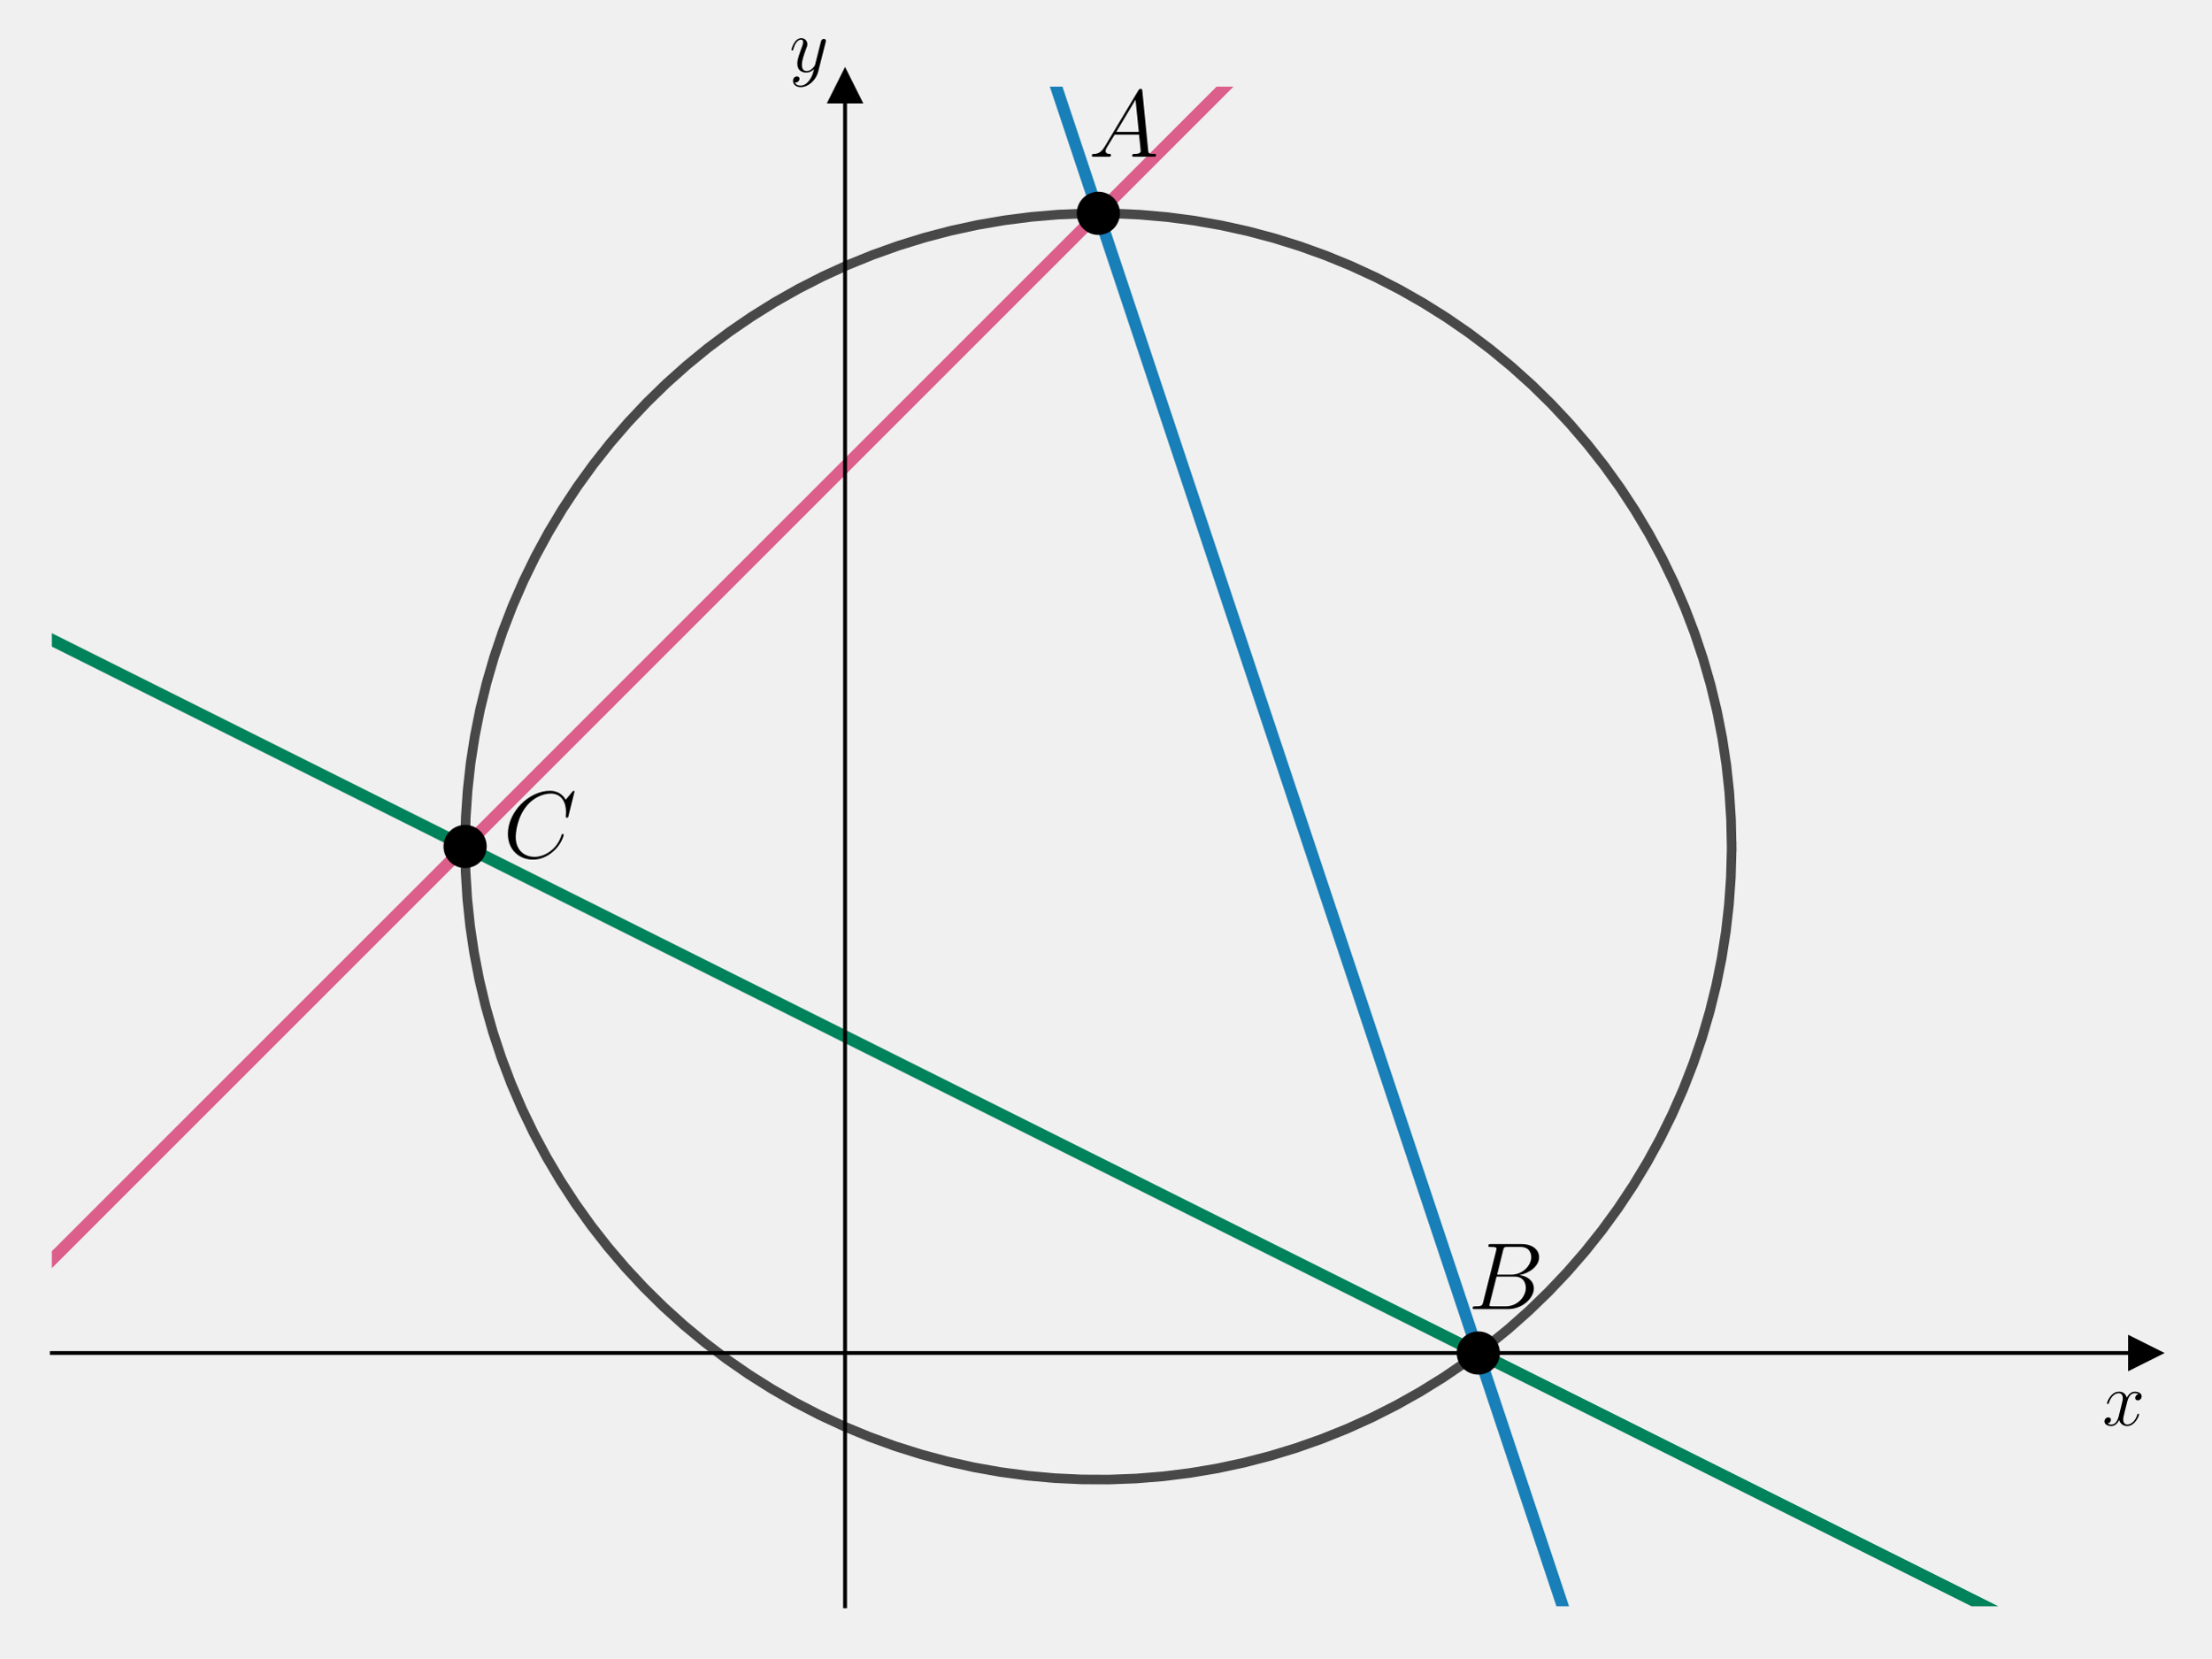
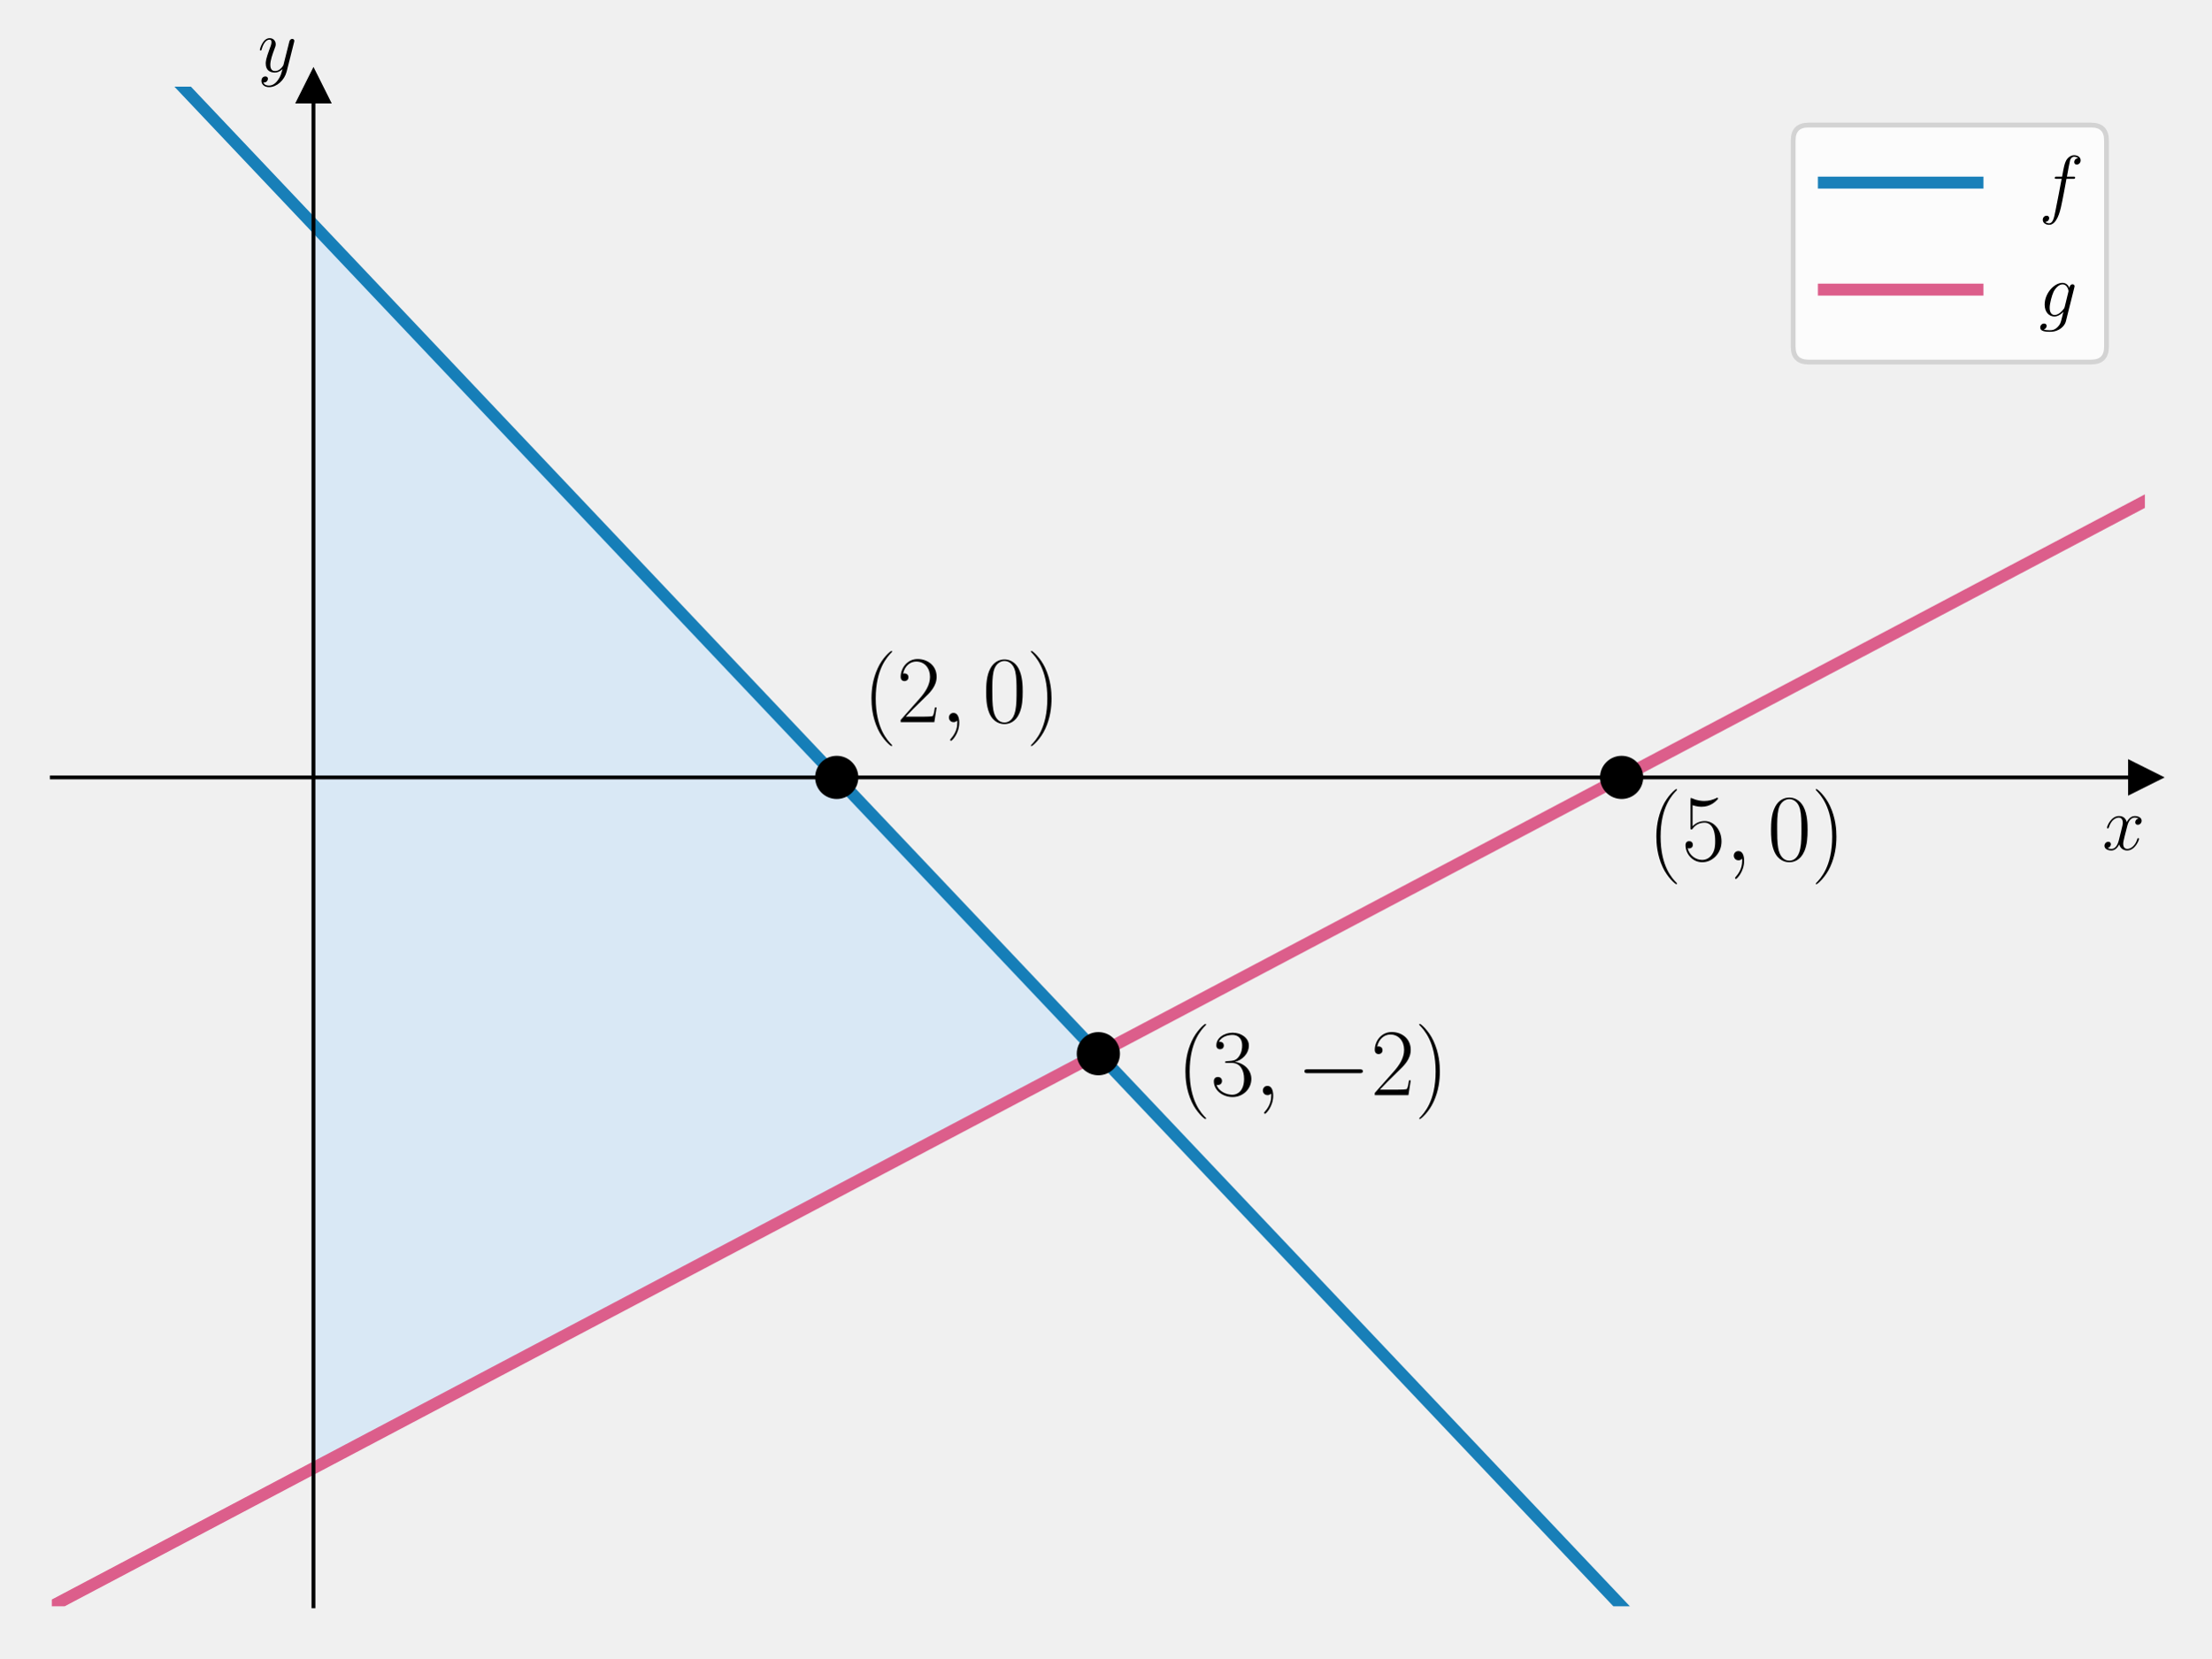
<svg xmlns="http://www.w3.org/2000/svg" xmlns:xlink="http://www.w3.org/1999/xlink" width="460.8pt" height="345.6pt" viewBox="0 0 460.8 345.6" version="1.1">
  <defs>
    <style type="text/css">*{stroke-linejoin: round; stroke-linecap: butt}</style>
  </defs>
  <g id="figure_1">
    <g id="patch_1">
      <path d="M 0 345.6  L 460.8 345.6  L 460.8 0  L 0 0  L 0 345.6  z " style="fill: none" />
    </g>
    <g id="axes_1">
      <g id="patch_2">
        <path d="M 10.8 334.8  L 447 334.8  L 447 18.065  L 10.8 18.065  L 10.8 334.8  z " style="fill: none" />
      </g>
+       <g id="patch_3">
+         <path d="M 228.9 219.623  L 65.325 46.859  L 65.325 306.006  z " clip-path="url(#pbab3be1e19)" style="fill: #d3e6f6; opacity: 0.8; stroke: #d3e6f6; stroke-linejoin: miter" />
+       </g>
      <g id="matplotlib.axis_1">
        <g id="text_1">
-           <g transform="translate(438.1306 297.0803) scale(0.16 -0.16)">
+           <g transform="translate(438.1306 177.1048) scale(0.16 -0.16)">
            <defs>
              <path id="CMMI12-78" d="M 3034 2606  C 2829 2567 2752 2414 2752 2293  C 2752 2139 2874 2088 2963 2088  C 3155 2088 3290 2254 3290 2427  C 3290 2695 2982 2816 2714 2816  C 2323 2816 2106 2433 2048 2312  C 1901 2816 1504 2816 1389 2816  C 736 2816 390 1980 390 1839  C 390 1814 416 1782 461 1782  C 512 1782 525 1820 538 1846  C 755 2555 1184 2689 1370 2689  C 1658 2689 1715 2420 1715 2267  C 1715 2127 1677 1980 1600 1673  L 1382 798  C 1286 415 1101 64 762 64  C 730 64 570 64 435 147  C 666 192 717 383 717 460  C 717 588 621 664 499 664  C 346 664 179 530 179 326  C 179 57 480 -64 755 -64  C 1062 -64 1280 179 1414 441  C 1517 64 1837 -64 2074 -64  C 2726 -64 3072 773 3072 913  C 3072 945 3046 971 3008 971  C 2950 971 2944 939 2925 888  C 2752 326 2381 64 2093 64  C 1869 64 1747 230 1747 492  C 1747 632 1773 734 1875 1156  L 2099 2024  C 2195 2408 2413 2689 2707 2689  C 2720 2689 2899 2689 3034 2606  z " transform="scale(0.015625)" />
            </defs>
            <use xlink:href="#CMMI12-78" transform="scale(0.996264)" />
          </g>
        </g>
      </g>
      <g id="matplotlib.axis_2">
        <g id="text_2">
-           <g transform="translate(164.5005 14.96506) scale(0.16 -0.16)">
+           <g transform="translate(53.71473 14.96506) scale(0.16 -0.16)">
            <defs>
              <path id="CMMI12-79" d="M 1683 -700  C 1510 -939 1261 -1152 947 -1152  C 870 -1152 563 -1152 467 -889  C 486 -895 518 -895 531 -895  C 723 -895 851 -729 851 -582  C 851 -435 730 -384 634 -384  C 531 -384 307 -458 307 -759  C 307 -1071 582 -1286 947 -1286  C 1587 -1286 2234 -700 2413 6  L 3040 2485  C 3046 2517 3059 2556 3059 2594  C 3059 2689 2982 2753 2886 2753  C 2829 2753 2694 2727 2643 2535  L 2170 658  C 2138 543 2138 530 2086 460  C 1958 281 1747 64 1440 64  C 1082 64 1050 415 1050 588  C 1050 952 1222 1443 1395 1903  C 1466 2088 1504 2178 1504 2305  C 1504 2574 1312 2816 998 2816  C 410 2816 173 1890 173 1839  C 173 1814 198 1782 243 1782  C 301 1782 307 1807 333 1897  C 486 2433 730 2689 979 2689  C 1037 2689 1146 2689 1146 2478  C 1146 2312 1075 2127 979 1884  C 666 1047 666 837 666 683  C 666 77 1101 -64 1421 -64  C 1606 -64 1837 -6 2061 230  L 2067 224  C 1971 -147 1907 -392 1683 -700  z " transform="scale(0.015625)" />
            </defs>
            <use xlink:href="#CMMI12-79" transform="scale(0.996264)" />
          </g>
        </g>
      </g>
      <g id="line2d_1">
        <defs>
-           <path id="mb6a814d2ea" d="M 3 0  L -3 -3  L -3 3  z " style="stroke: #000000; stroke-linejoin: miter" />
+           <path id="m2cfdcdb6df" d="M 3 0  L -3 -3  L -3 3  z " style="stroke: #000000; stroke-linejoin: miter" />
        </defs>
        <g>
-           <use xlink:href="#mb6a814d2ea" x="447" y="282.011" style="stroke: #000000; stroke-linejoin: miter" />
+           <use xlink:href="#m2cfdcdb6df" x="447" y="162.035" style="stroke: #000000; stroke-linejoin: miter" />
        </g>
      </g>
      <g id="line2d_2">
        <defs>
-           <path id="m13ab3332a9" d="M 0 -3  L -3 3  L 3 3  z " style="stroke: #000000; stroke-linejoin: miter" />
+           <path id="mdc48811050" d="M 0 -3  L -3 3  L 3 3  z " style="stroke: #000000; stroke-linejoin: miter" />
        </defs>
        <g>
-           <use xlink:href="#m13ab3332a9" x="176.111" y="18.065" style="stroke: #000000; stroke-linejoin: miter" />
+           <use xlink:href="#mdc48811050" x="65.325" y="18.065" style="stroke: #000000; stroke-linejoin: miter" />
        </g>
      </g>
      <g id="line2d_3">
-         <path d="M 213.747 -1  L 329.614 346.6  L 329.614 346.6  " clip-path="url(#p955d987848)" style="fill: none; stroke: #0072b2; stroke-opacity: 0.9; stroke-width: 2.5; stroke-linecap: square" />
+         <path d="M 20.012 -1  L 349.122 346.6  L 349.122 346.6  " clip-path="url(#pbab3be1e19)" style="fill: none; stroke: #0072b2; stroke-opacity: 0.9; stroke-width: 2.5; stroke-linecap: square" />
      </g>
      <g id="line2d_4">
-         <path d="M 10.782 262.577  L 274.359 -1  L 274.359 -1  " clip-path="url(#p955d987848)" style="fill: none; stroke: #dc5e8b; stroke-width: 2.5; stroke-linecap: square" />
+         <path d="M 10.8 334.8  L 447 104.447  L 447 104.447  " clip-path="url(#pbab3be1e19)" style="fill: none; stroke: #dc5e8b; stroke-width: 2.5; stroke-linecap: square" />
      </g>
      <g id="line2d_5">
-         <path d="M 10.782 133.36  L 437.262 346.6  L 437.262 346.6  " clip-path="url(#p955d987848)" style="fill: none; stroke: #00825a; stroke-width: 2.5; stroke-linecap: square" />
+         <defs>
+           <path id="mc7855a08f7" d="M 0 4  C 1.061 4 2.078 3.579 2.828 2.828  C 3.579 2.078 4 1.061 4 0  C 4 -1.061 3.579 -2.078 2.828 -2.828  C 2.078 -3.579 1.061 -4 0 -4  C -1.061 -4 -2.078 -3.579 -2.828 -2.828  C -3.579 -2.078 -4 -1.061 -4 0  C -4 1.061 -3.579 2.078 -2.828 2.828  C -2.078 3.579 -1.061 4 0 4  z " style="stroke: #000000" />
+         </defs>
+         <g clip-path="url(#pbab3be1e19)">
+           <use xlink:href="#mc7855a08f7" x="174.375" y="162.035" style="stroke: #000000" />
+         </g>
      </g>
      <g id="line2d_6">
-         <path d="M 360.873 176.432  L 360.751 170.76  L 360.386 165.098  L 359.777 159.457  L 358.926 153.848  L 357.836 148.28  L 356.506 142.765  L 354.941 137.311  L 353.144 131.93  L 351.116 126.631  L 348.863 121.424  L 346.388 116.319  L 343.695 111.325  L 340.791 106.451  L 337.68 101.707  L 334.367 97.101  L 330.86 92.641  L 327.165 88.336  L 323.288 84.194  L 319.236 80.222  L 315.017 76.429  L 310.64 72.82  L 306.111 69.402  L 301.439 66.183  L 296.634 63.167  L 291.703 60.36  L 286.656 57.768  L 281.502 55.396  L 276.252 53.247  L 270.913 51.325  L 265.497 49.635  L 260.014 48.179  L 254.473 46.961  L 248.884 45.981  L 243.259 45.243  L 237.607 44.747  L 231.939 44.494  L 226.266 44.485  L 220.597 44.721  L 214.944 45.199  L 209.316 45.92  L 203.725 46.883  L 198.18 48.084  L 192.692 49.523  L 187.271 51.197  L 181.927 53.102  L 176.669 55.235  L 171.509 57.591  L 166.454 60.168  L 161.515 62.959  L 156.7 65.96  L 152.018 69.166  L 147.479 72.569  L 143.09 76.165  L 138.86 79.945  L 134.796 83.905  L 130.906 88.035  L 127.197 92.328  L 123.677 96.777  L 120.35 101.373  L 117.225 106.108  L 114.305 110.973  L 111.598 115.959  L 109.107 121.056  L 106.837 126.256  L 104.794 131.549  L 102.979 136.924  L 101.398 142.373  L 100.052 147.885  L 98.944 153.449  L 98.076 159.056  L 97.45 164.695  L 97.067 170.355  L 96.928 176.027  L 97.032 181.7  L 97.38 187.362  L 97.972 193.005  L 98.805 198.617  L 99.879 204.188  L 101.191 209.708  L 102.739 215.166  L 104.52 220.553  L 106.532 225.858  L 108.769 231.071  L 111.228 236.184  L 113.905 241.187  L 116.795 246.069  L 119.891 250.823  L 123.189 255.44  L 126.683 259.91  L 130.365 264.226  L 134.23 268.38  L 138.269 272.364  L 142.476 276.171  L 146.843 279.793  L 151.361 283.225  L 156.023 286.459  L 160.819 289.489  L 165.741 292.311  L 170.78 294.918  L 175.926 297.307  L 181.17 299.472  L 186.503 301.41  L 191.913 303.116  L 197.392 304.589  L 202.93 305.825  L 208.515 306.822  L 214.138 307.577  L 219.788 308.09  L 225.455 308.36  L 231.129 308.387  L 236.798 308.169  L 242.453 307.708  L 248.083 307.004  L 253.677 306.059  L 259.226 304.874  L 264.718 303.452  L 270.144 301.795  L 275.494 299.906  L 280.758 297.79  L 285.926 295.449  L 290.989 292.888  L 295.937 290.112  L 300.761 287.125  L 305.452 283.934  L 310.002 280.545  L 314.401 276.963  L 318.643 273.195  L 322.719 269.248  L 326.622 265.13  L 330.344 260.848  L 333.878 256.41  L 337.219 251.824  L 340.359 247.099  L 343.293 242.243  L 346.016 237.266  L 348.523 232.176  L 350.808 226.983  L 352.868 221.697  L 354.699 216.327  L 356.297 210.883  L 357.66 205.376  L 358.785 199.815  L 359.67 194.211  L 360.313 188.574  L 360.714 182.914  L 360.871 177.243  L 360.873 176.432  L 360.873 176.432  " clip-path="url(#p955d987848)" style="fill: none; stroke: #000000; stroke-opacity: 0.7; stroke-width: 2; stroke-linecap: square" />
+         <g clip-path="url(#pbab3be1e19)">
+           <use xlink:href="#mc7855a08f7" x="337.95" y="162.035" style="stroke: #000000" />
+         </g>
      </g>
      <g id="line2d_7">
-         <defs>
-           <path id="mdb657f2cfd" d="M 0 4  C 1.061 4 2.078 3.579 2.828 2.828  C 3.579 2.078 4 1.061 4 0  C 4 -1.061 3.579 -2.078 2.828 -2.828  C 2.078 -3.579 1.061 -4 0 -4  C -1.061 -4 -2.078 -3.579 -2.828 -2.828  C -3.579 -2.078 -4 -1.061 -4 0  C -4 1.061 -3.579 2.078 -2.828 2.828  C -2.078 3.579 -1.061 4 0 4  z " style="stroke: #000000" />
-         </defs>
-         <g clip-path="url(#p955d987848)">
-           <use xlink:href="#mdb657f2cfd" x="228.9" y="44.459" style="stroke: #000000" />
+         <g clip-path="url(#pbab3be1e19)">
+           <use xlink:href="#mc7855a08f7" x="228.9" y="219.623" style="stroke: #000000" />
        </g>
      </g>
-       <g id="line2d_8">
-         <g clip-path="url(#p955d987848)">
-           <use xlink:href="#mdb657f2cfd" x="308.084" y="282.011" style="stroke: #000000" />
-         </g>
+       <g id="patch_4">
+         <path d="M 65.325 334.8  L 65.325 18.065  " style="fill: none; stroke: #000000; stroke-width: 0.8; stroke-linejoin: miter; stroke-linecap: square" />
      </g>
-       <g id="line2d_9">
-         <g clip-path="url(#p955d987848)">
-           <use xlink:href="#mdb657f2cfd" x="96.927" y="176.432" style="stroke: #000000" />
-         </g>
-       </g>
-       <g id="patch_3">
-         <path d="M 176.111 334.8  L 176.111 18.065  " style="fill: none; stroke: #000000; stroke-width: 0.8; stroke-linejoin: miter; stroke-linecap: square" />
-       </g>
-       <g id="patch_4">
+       <g id="patch_5">
        <path d="M 447 334.8  L 447 18.065  " style="fill: none" />
      </g>
-       <g id="patch_5">
-         <path d="M 10.8 282.011  L 447 282.011  " style="fill: none; stroke: #000000; stroke-width: 0.8; stroke-linejoin: miter; stroke-linecap: square" />
+       <g id="patch_6">
+         <path d="M 10.8 162.035  L 447 162.035  " style="fill: none; stroke: #000000; stroke-width: 0.8; stroke-linejoin: miter; stroke-linecap: square" />
      </g>
-       <g id="patch_6">
+       <g id="patch_7">
        <path d="M 10.8 18.065  L 447 18.065  " style="fill: none" />
      </g>
      <g id="text_3">
-         <g transform="translate(226.8661 32.66513) scale(0.2 -0.2)">
+         <g transform="translate(179.8275 150.5175) scale(0.2 -0.2)">
          <defs>
-             <path id="CMMI12-41" d="M 1088 691  C 864 314 646 186 339 186  C 269 180 218 180 218 58  C 218 24 250 0 294 0  C 410 0 698 0 813 0  C 998 0 1203 0 1382 0  C 1421 0 1498 0 1498 122  C 1498 180 1446 186 1408 186  C 1261 186 1139 236 1139 388  C 1139 476 1178 546 1261 685  L 1747 1479  L 3379 1479  C 3386 1423 3386 1373 3392 1316  C 3411 1152 3488 495 3488 376  C 3488 186 3162 186 3059 186  C 2989 186 2918 186 2918 70  C 2918 0 2976 0 3014 0  C 3123 0 3251 0 3360 0  L 3725 0  C 4115 0 4397 0 4403 0  C 4448 0 4518 0 4518 122  C 4518 186 4461 186 4365 186  C 4013 186 4006 244 3987 434  L 3597 4404  C 3584 4531 3558 4544 3488 4544  C 3424 4544 3386 4531 3328 4435  L 1088 691  z M 1856 1664  L 3142 3819  L 3360 1664  L 1856 1664  z " transform="scale(0.015625)" />
+             <path id="CMR17-28" d="M 1958 -1561  C 1958 -1555 1958 -1542 1939 -1523  C 1645 -1224 858 -407 858 1581  C 858 3569 1632 4379 1946 4697  C 1946 4704 1958 4717 1958 4736  C 1958 4755 1939 4768 1914 4768  C 1843 4768 1299 4296 986 3594  C 666 2887 576 2199 576 1588  C 576 1128 621 351 1005 -471  C 1312 -1135 1837 -1600 1914 -1600  C 1946 -1600 1958 -1587 1958 -1561  z " transform="scale(0.015625)" />
+             <path id="CMR17-32" d="M 2669 989  L 2554 989  C 2490 536 2438 459 2413 420  C 2381 369 1920 369 1830 369  L 602 369  C 832 619 1280 1072 1824 1597  C 2214 1967 2669 2402 2669 3035  C 2669 3790 2067 4224 1395 4224  C 691 4224 262 3604 262 3030  C 262 2780 448 2748 525 2748  C 589 2748 781 2787 781 3010  C 781 3207 614 3264 525 3264  C 486 3264 448 3258 422 3245  C 544 3790 915 4058 1306 4058  C 1862 4058 2227 3617 2227 3035  C 2227 2479 1901 2000 1536 1584  L 262 146  L 262 0  L 2515 0  L 2669 989  z " transform="scale(0.015625)" />
+             <path id="CMMI12-3b" d="M 1248 -31  C 1248 343 1126 619 864 619  C 659 619 557 453 557 313  C 557 172 653 0 870 0  C 954 0 1024 26 1082 83  C 1094 96 1101 96 1107 96  C 1120 96 1120 5 1120 -27  C 1120 -240 1082 -659 710 -1080  C 640 -1157 640 -1170 640 -1183  C 640 -1216 672 -1248 704 -1248  C 755 -1248 1248 -771 1248 -31  z " transform="scale(0.015625)" />
+             <path id="CMR17-30" d="M 2688 2025  C 2688 2416 2682 3080 2413 3591  C 2176 4039 1798 4198 1466 4198  C 1158 4198 768 4058 525 3597  C 269 3118 243 2524 243 2025  C 243 1661 250 1106 448 619  C 723 -39 1216 -128 1466 -128  C 1760 -128 2208 -7 2470 600  C 2662 1042 2688 1559 2688 2025  z M 1466 -26  C 1056 -26 813 325 723 812  C 653 1188 653 1738 653 2096  C 653 2588 653 2997 736 3387  C 858 3929 1216 4096 1466 4096  C 1728 4096 2067 3923 2189 3400  C 2272 3036 2278 2607 2278 2096  C 2278 1680 2278 1169 2202 792  C 2067 95 1690 -26 1466 -26  z " transform="scale(0.015625)" />
+             <path id="CMR17-29" d="M 1683 1581  C 1683 2040 1638 2817 1254 3639  C 947 4303 422 4768 346 4768  C 326 4768 301 4761 301 4729  C 301 4717 307 4710 314 4697  C 621 4378 1402 3568 1402 1584  C 1402 -407 627 -1217 314 -1537  C 307 -1549 301 -1556 301 -1568  C 301 -1600 326 -1600 346 -1600  C 416 -1600 960 -1128 1274 -426  C 1594 281 1683 969 1683 1581  z " transform="scale(0.015625)" />
          </defs>
-           <use xlink:href="#CMMI12-41" transform="scale(0.996264)" />
+           <use xlink:href="#CMR17-28" transform="scale(0.996264)" />
+           <use xlink:href="#CMR17-32" transform="translate(35.28077 0) scale(0.996264)" />
+           <use xlink:href="#CMMI12-3b" transform="translate(80.97124 0) scale(0.996264)" />
+           <use xlink:href="#CMR17-30" transform="translate(124.6728 0) scale(0.996264)" />
+           <use xlink:href="#CMR17-29" transform="translate(170.3633 0) scale(0.996264)" />
        </g>
      </g>
      <g id="text_4">
-         <g transform="translate(305.952 272.8562) scale(0.2 -0.2)">
+         <g transform="translate(343.4025 179.3117) scale(0.2 -0.2)">
          <defs>
-             <path id="CMMI12-42" d="M 2342 3921  C 2400 4160 2426 4160 2675 4160  L 3507 4160  C 4230 4160 4230 3544 4230 3485  C 4230 2966 3712 2304 2867 2304  L 1946 2304  L 2342 3921  z M 3424 2275  C 4122 2402 4755 2886 4755 3473  C 4755 3970 4314 4352 3590 4352  L 1536 4352  C 1414 4352 1357 4352 1357 4226  C 1357 4160 1414 4160 1510 4160  C 1901 4160 1901 4112 1901 4044  C 1901 4032 1901 3993 1875 3897  L 1011 472  C 954 249 941 185 493 185  C 371 185 307 185 307 70  C 307 0 346 0 474 0  L 2669 0  C 3648 0 4403 739 4403 1383  C 4403 1906 3942 2224 3424 2275  z M 2515 185  L 1651 185  C 1562 185 1549 185 1510 192  C 1440 198 1434 211 1434 261  C 1434 305 1446 343 1459 399  L 1907 2176  L 3110 2176  C 3866 2176 3866 1483 3866 1433  C 3866 828 3309 185 2515 185  z " transform="scale(0.015625)" />
+             <path id="CMR17-35" d="M 730 3692  C 794 3666 1056 3584 1325 3584  C 1920 3584 2246 3911 2432 4100  C 2432 4157 2432 4192 2394 4192  C 2387 4192 2374 4192 2323 4163  C 2099 4058 1837 3973 1517 3973  C 1325 3973 1037 3999 723 4139  C 653 4171 640 4171 634 4171  C 602 4171 595 4164 595 4037  L 595 2203  C 595 2089 595 2057 659 2057  C 691 2057 704 2070 736 2114  C 941 2401 1222 2522 1542 2522  C 1766 2522 2246 2382 2246 1289  C 2246 1085 2246 715 2054 421  C 1894 159 1645 25 1370 25  C 947 25 518 320 403 814  C 429 807 480 795 506 795  C 589 795 749 840 749 1038  C 749 1210 627 1280 506 1280  C 358 1280 262 1190 262 1011  C 262 454 704 -128 1382 -128  C 2042 -128 2669 440 2669 1264  C 2669 2030 2170 2624 1549 2624  C 1222 2624 947 2503 730 2274  L 730 3692  z " transform="scale(0.015625)" />
          </defs>
-           <use xlink:href="#CMMI12-42" transform="scale(0.996264)" />
+           <use xlink:href="#CMR17-28" transform="scale(0.996264)" />
+           <use xlink:href="#CMR17-35" transform="translate(35.28077 0) scale(0.996264)" />
+           <use xlink:href="#CMMI12-3b" transform="translate(80.97124 0) scale(0.996264)" />
+           <use xlink:href="#CMR17-30" transform="translate(124.6728 0) scale(0.996264)" />
+           <use xlink:href="#CMR17-29" transform="translate(170.3633 0) scale(0.996264)" />
        </g>
      </g>
      <g id="text_5">
-         <g transform="translate(104.8453 178.7735) scale(0.2 -0.2)">
+         <g transform="translate(245.2575 228.2617) scale(0.2 -0.2)">
          <defs>
-             <path id="CMMI12-43" d="M 4781 4423  C 4781 4480 4736 4480 4723 4480  C 4710 4480 4685 4480 4634 4416  L 4192 3882  C 3968 4264 3616 4480 3136 4480  C 1754 4480 320 3088 320 1595  C 320 533 1069 -128 2003 -128  C 2515 -128 2963 88 3334 400  C 3891 863 4058 1481 4058 1531  C 4058 1588 4006 1588 3987 1588  C 3930 1588 3923 1550 3910 1524  C 3616 534 2752 57 2112 57  C 1434 57 845 489 845 1391  C 845 1595 909 2700 1632 3532  C 1984 3939 2586 4295 3194 4295  C 3898 4295 4211 3717 4211 3068  C 4211 2903 4192 2764 4192 2738  C 4192 2681 4256 2681 4275 2681  C 4346 2681 4352 2687 4378 2801  L 4781 4423  z " transform="scale(0.015625)" />
+             <path id="CMR17-33" d="M 1414 2157  C 1984 2157 2234 1662 2234 1090  C 2234 320 1824 25 1453 25  C 1114 25 563 194 390 693  C 422 680 454 680 486 680  C 640 680 755 782 755 948  C 755 1133 614 1216 486 1216  C 378 1216 211 1165 211 926  C 211 335 787 -128 1466 -128  C 2176 -128 2720 430 2720 1085  C 2720 1707 2208 2157 1600 2227  C 2086 2328 2554 2756 2554 3329  C 2554 3820 2048 4179 1472 4179  C 890 4179 378 3829 378 3329  C 378 3110 544 3072 627 3072  C 762 3072 877 3155 877 3321  C 877 3486 762 3569 627 3569  C 602 3569 570 3569 544 3557  C 730 3959 1235 4032 1459 4032  C 1683 4032 2106 3925 2106 3320  C 2106 3143 2080 2828 1862 2550  C 1670 2304 1453 2304 1242 2284  C 1210 2284 1062 2269 1037 2269  C 992 2263 966 2257 966 2208  C 966 2163 973 2157 1101 2157  L 1414 2157  z " transform="scale(0.015625)" />
+             <path id="CMSY10-0" d="M 4218 1472  C 4326 1472 4442 1472 4442 1600  C 4442 1728 4326 1728 4218 1728  L 755 1728  C 646 1728 531 1728 531 1600  C 531 1472 646 1472 755 1472  L 4218 1472  z " transform="scale(0.015625)" />
          </defs>
-           <use xlink:href="#CMMI12-43" transform="scale(0.996264)" />
+           <use xlink:href="#CMR17-28" transform="scale(0.996264)" />
+           <use xlink:href="#CMR17-33" transform="translate(35.28077 0) scale(0.996264)" />
+           <use xlink:href="#CMMI12-3b" transform="translate(80.97124 0) scale(0.996264)" />
+           <use xlink:href="#CMSY10-0" transform="translate(124.6728 0) scale(0.996264)" />
+           <use xlink:href="#CMR17-32" transform="translate(202.1603 0) scale(0.996264)" />
+           <use xlink:href="#CMR17-29" transform="translate(247.8508 0) scale(0.996264)" />
+         </g>
+       </g>
+       <g id="legend_1">
+         <g id="patch_8">
+           <path d="M 376.907 75.463  L 435.8 75.463  Q 439 75.463 439 72.263  L 439 29.265  Q 439 26.065 435.8 26.065  L 376.907 26.065  Q 373.707 26.065 373.707 29.265  L 373.707 72.263  Q 373.707 75.463 376.907 75.463  z " style="fill: #ffffff; opacity: 0.8; stroke: #cccccc; stroke-linejoin: miter" />
+         </g>
+         <g id="line2d_8">
+           <path d="M 380.107 38.065  L 396.107 38.065  L 412.107 38.065  " style="fill: none; stroke: #0072b2; stroke-opacity: 0.9; stroke-width: 2.5; stroke-linecap: square" />
+         </g>
+         <g id="text_6">
+           <g transform="translate(424.9067 43.66453) scale(0.16 -0.16)">
+             <defs>
+               <path id="CMMI12-66" d="M 2854 2566  C 2982 2566 3034 2566 3034 2688  C 3034 2752 2982 2752 2867 2752  L 2349 2752  C 2470 3429 2560 3897 2611 4107  C 2650 4265 2784 4416 2950 4416  C 3085 4416 3219 4358 3283 4298  C 3034 4272 2957 4082 2957 3969  C 2957 3837 3053 3759 3174 3759  C 3302 3759 3494 3870 3494 4119  C 3494 4393 3226 4544 2944 4544  C 2669 4544 2400 4334 2272 4078  C 2157 3848 2093 3611 1946 2752  L 1517 2752  C 1395 2752 1331 2752 1331 2637  C 1331 2566 1370 2566 1498 2566  L 1907 2566  C 1792 1976 1530 542 1382 -137  C 1274 -689 1178 -1152 858 -1152  C 838 -1152 653 -1152 538 -1031  C 864 -1005 864 -726 864 -720  C 864 -593 768 -517 646 -517  C 518 -517 326 -625 326 -867  C 326 -1140 608 -1280 858 -1280  C 1510 -1280 1779 -118 1850 199  C 1965 688 2278 2376 2310 2566  L 2854 2566  z " transform="scale(0.015625)" />
+             </defs>
+             <use xlink:href="#CMMI12-66" transform="scale(0.996264)" />
+           </g>
+         </g>
+         <g id="line2d_9">
+           <path d="M 380.107 60.364  L 396.107 60.364  L 412.107 60.364  " style="fill: none; stroke: #dc5e8b; stroke-width: 2.5; stroke-linecap: square" />
+         </g>
+         <g id="text_7">
+           <g transform="translate(424.9067 65.96401) scale(0.16 -0.16)">
+             <defs>
+               <path id="CMMI12-67" d="M 2163 811  C 2138 709 2125 683 2042 588  C 1779 249 1510 128 1312 128  C 1101 128 902 294 902 734  C 902 1073 1094 1788 1235 2076  C 1421 2433 1709 2689 1978 2689  C 2400 2689 2483 2165 2483 2127  L 2464 2037  L 2163 811  z M 2560 2395  C 2477 2580 2298 2816 1978 2816  C 1280 2816 486 1941 486 990  C 486 326 890 0 1299 0  C 1638 0 1939 268 2054 396  L 1914 -171  C 1824 -516 1786 -674 1555 -894  C 1293 -1152 1050 -1152 909 -1152  C 717 -1152 557 -1139 397 -1089  C 602 -1033 653 -858 653 -789  C 653 -689 576 -588 435 -588  C 282 -588 115 -714 115 -922  C 115 -1180 378 -1280 922 -1280  C 1747 -1280 2176 -753 2259 -410  L 2970 2435  C 2989 2511 2989 2524 2989 2536  C 2989 2625 2918 2695 2822 2695  C 2669 2695 2579 2567 2560 2395  z " transform="scale(0.015625)" />
+             </defs>
+             <use xlink:href="#CMMI12-67" transform="scale(0.996264)" />
+           </g>
        </g>
      </g>
    </g>
  </g>
  <defs>
-     <clipPath id="p955d987848">
+     <clipPath id="pbab3be1e19">
      <rect x="10.8" y="18.065" width="436.2" height="316.735" />
    </clipPath>
  </defs>
</svg>
